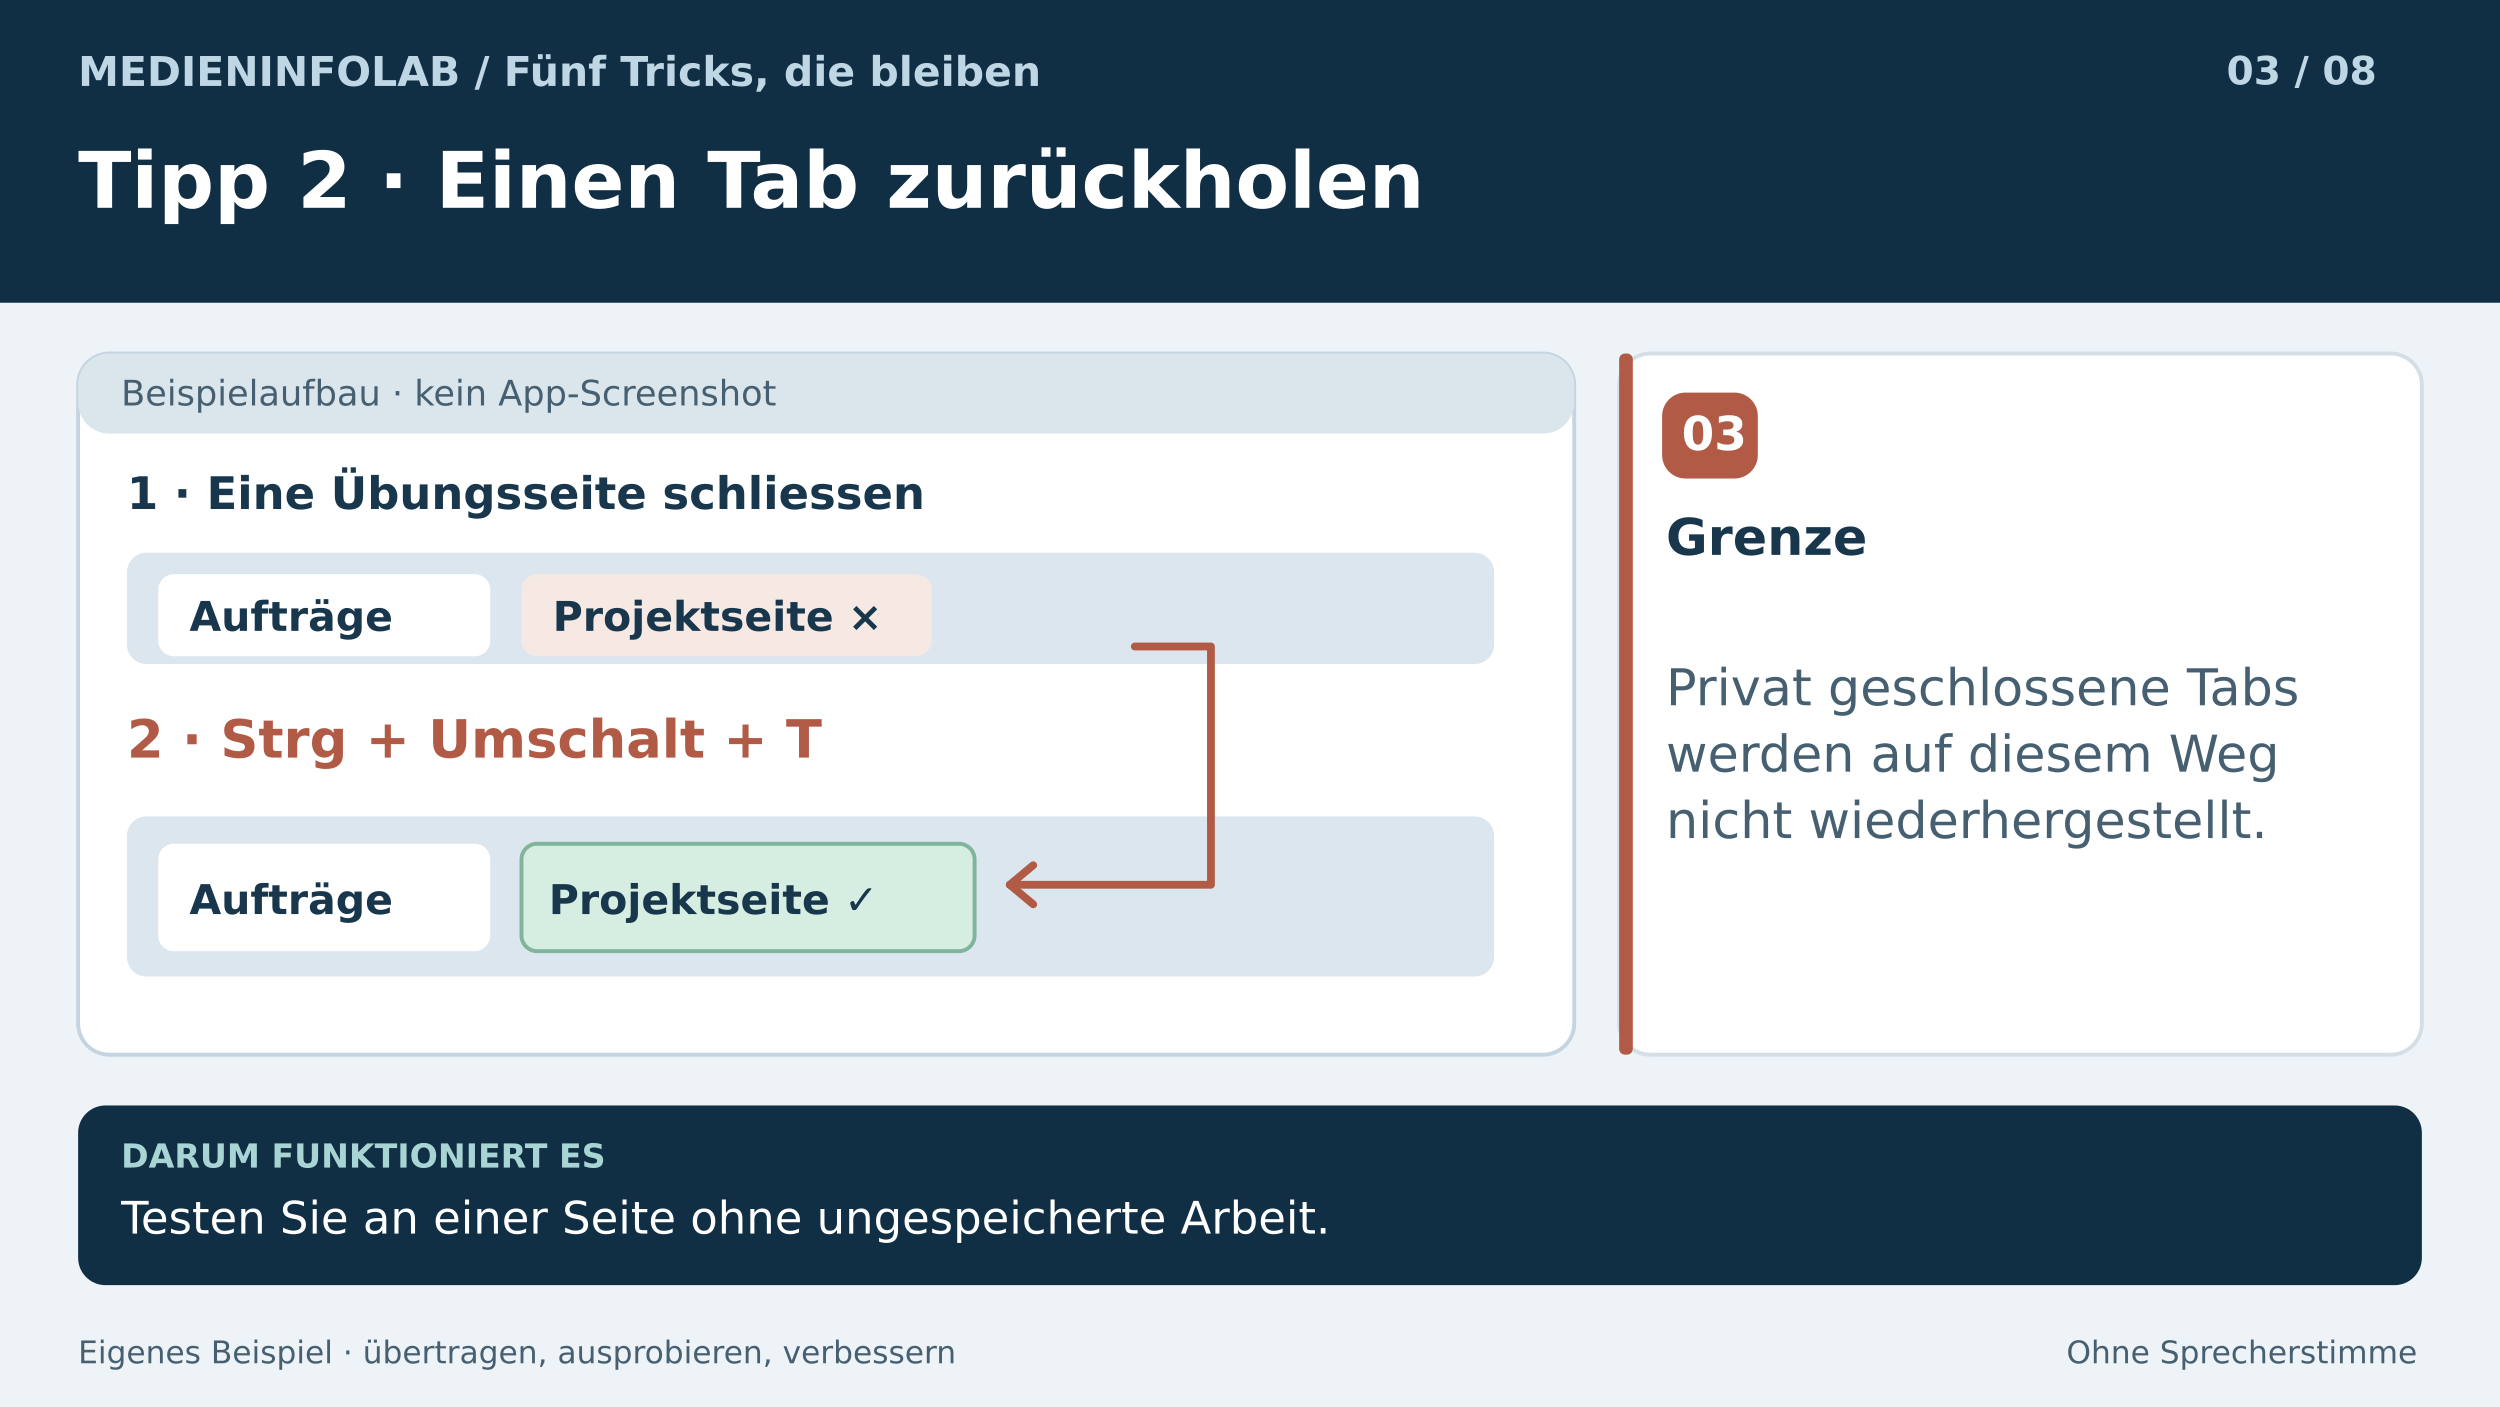
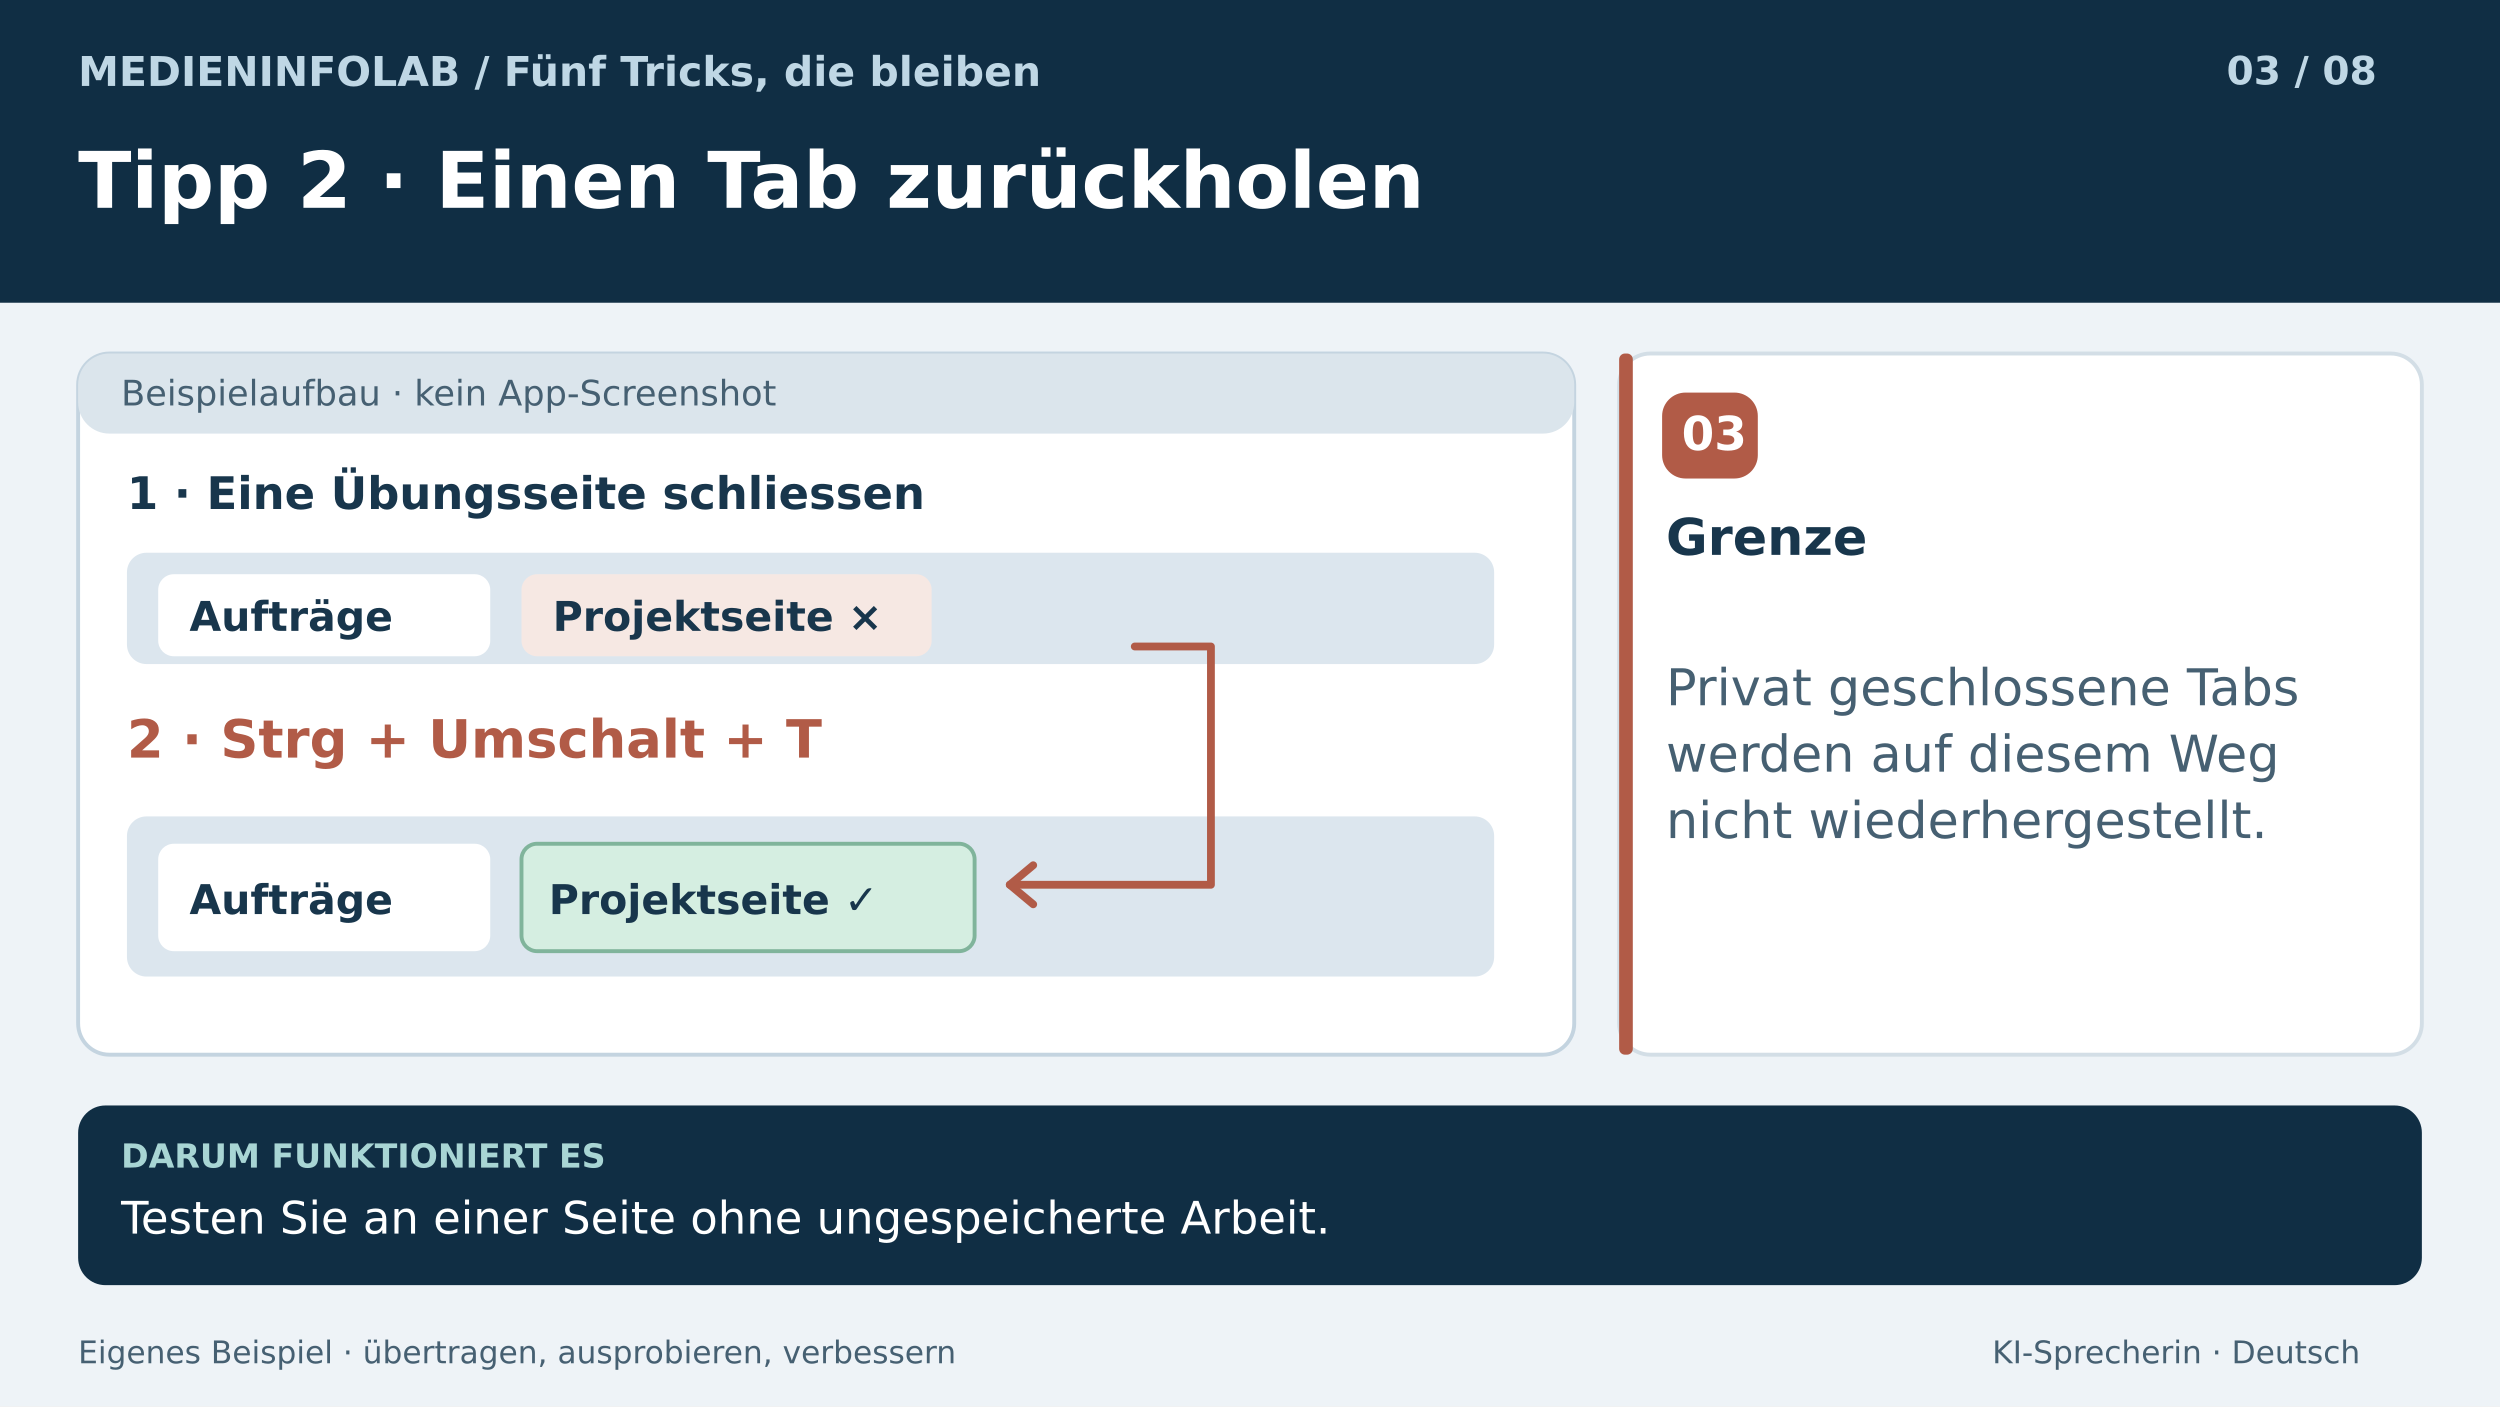
<svg xmlns="http://www.w3.org/2000/svg" viewBox="0 0 1280 720" role="img">
  <rect width="1280" height="720" fill="#eef3f7" />
  <rect x="0" y="0" width="1280" height="155" rx="0" fill="#102e44" />
  <text x="40" y="44.0" font-family="DejaVu Sans,Arial,sans-serif" font-size="21" font-weight="700" fill="#bfd7e5">MEDIENINFOLAB  /  Fünf Tricks, die bleiben</text>
  <text x="1140" y="43.2" font-family="DejaVu Sans,Arial,sans-serif" font-size="20" font-weight="700" fill="#bfd7e5">03 / 08</text>
  <text x="40" y="106.4" font-family="DejaVu Sans,Arial,sans-serif" font-size="40" font-weight="700" fill="#ffffff">Tipp 2 · Einen Tab zurückholen</text>
  <rect x="40" y="181" width="766" height="359" rx="16" fill="#ffffff" stroke="#c4d4e0" stroke-width="2" />
  <rect x="40" y="181" width="766" height="41" rx="16" fill="#dbe5ec" />
  <text x="62" y="207.6" font-family="DejaVu Sans,Arial,sans-serif" font-size="18" font-weight="400" fill="#466072">Beispielaufbau · kein App-Screenshot</text>
  <text x="65" y="260.6" font-family="DejaVu Sans,Arial,sans-serif" font-size="23" font-weight="700" fill="#18364c">1 · Eine Übungsseite schliessen</text>
  <rect x="65" y="283" width="700" height="57" rx="10" fill="#dce6ee" />
  <rect x="81" y="294" width="170" height="42" rx="8" fill="#ffffff" />
  <text x="97" y="323.0" font-family="DejaVu Sans,Arial,sans-serif" font-size="21" font-weight="700" fill="#18364c">Aufträge</text>
  <rect x="267" y="294" width="210" height="42" rx="8" fill="#f6e8e3" />
  <text x="283" y="323.0" font-family="DejaVu Sans,Arial,sans-serif" font-size="21" font-weight="700" fill="#18364c">Projektseite  ×</text>
  <text x="65" y="387.9" font-family="DejaVu Sans,Arial,sans-serif" font-size="27" font-weight="700" fill="#b15b47">2 · Strg + Umschalt + T</text>
  <rect x="65" y="418" width="700" height="82" rx="10" fill="#dce6ee" />
  <rect x="81" y="432" width="170" height="55" rx="8" fill="#ffffff" />
  <text x="97" y="468.0" font-family="DejaVu Sans,Arial,sans-serif" font-size="21" font-weight="700" fill="#18364c">Aufträge</text>
  <rect x="267" y="432" width="232" height="55" rx="8" fill="#d5eee1" stroke="#80b49b" stroke-width="2" />
  <text x="281" y="468.0" font-family="DejaVu Sans,Arial,sans-serif" font-size="21" font-weight="700" fill="#18364c">Projektseite  ✓</text>
  <polyline points="581,331 620,331 620,453 517,453" fill="none" stroke="#b15b47" stroke-width="4" stroke-linecap="round" stroke-linejoin="round" />
  <polyline points="529,443 517,453 529,463" fill="none" stroke="#b15b47" stroke-width="4" stroke-linecap="round" stroke-linejoin="round" />
  <rect x="829" y="181" width="411" height="359" rx="16" fill="#ffffff" stroke="#d3dee6" stroke-width="2" />
  <rect x="829" y="181" width="7" height="359" rx="3" fill="#b15b47" />
  <rect x="851" y="201" width="49" height="44" rx="12" fill="#b15b47" />
  <text x="861" y="230.4" font-family="DejaVu Sans,Arial,sans-serif" font-size="24" font-weight="700" fill="#ffffff">03</text>
  <text x="853" y="284.1" font-family="DejaVu Sans,Arial,sans-serif" font-size="26" font-weight="700" fill="#18364c">Grenze</text>
  <text x="853" y="361.1" font-family="DejaVu Sans,Arial,sans-serif" font-size="26" font-weight="400" fill="#466072">Privat geschlossene Tabs</text>
  <text x="853" y="395.1" font-family="DejaVu Sans,Arial,sans-serif" font-size="26" font-weight="400" fill="#466072">werden auf diesem Weg</text>
  <text x="853" y="429.1" font-family="DejaVu Sans,Arial,sans-serif" font-size="26" font-weight="400" fill="#466072">nicht wiederhergestellt.</text>
  <rect x="40" y="566" width="1200" height="92" rx="14" fill="#102e44" />
  <text x="62" y="597.8" font-family="DejaVu Sans,Arial,sans-serif" font-size="17" font-weight="700" fill="#a8d5d4">DARUM FUNKTIONIERT ES</text>
  <text x="62" y="631.6" font-family="DejaVu Sans,Arial,sans-serif" font-size="23" font-weight="400" fill="#ffffff">Testen Sie an einer Seite ohne ungespeicherte Arbeit.</text>
  <text x="40" y="698.0" font-family="DejaVu Sans,Arial,sans-serif" font-size="16" font-weight="400" fill="#466072">Eigenes Beispiel · übertragen, ausprobieren, verbessern</text>
-   <text x="1058" y="698.0" font-family="DejaVu Sans,Arial,sans-serif" font-size="16" font-weight="400" fill="#466072">Ohne Sprecherstimme</text>
+   <text x="1020" y="698.0" font-family="DejaVu Sans,Arial,sans-serif" font-size="16" font-weight="400" fill="#466072">KI-Sprecherin · Deutsch</text>
</svg>
